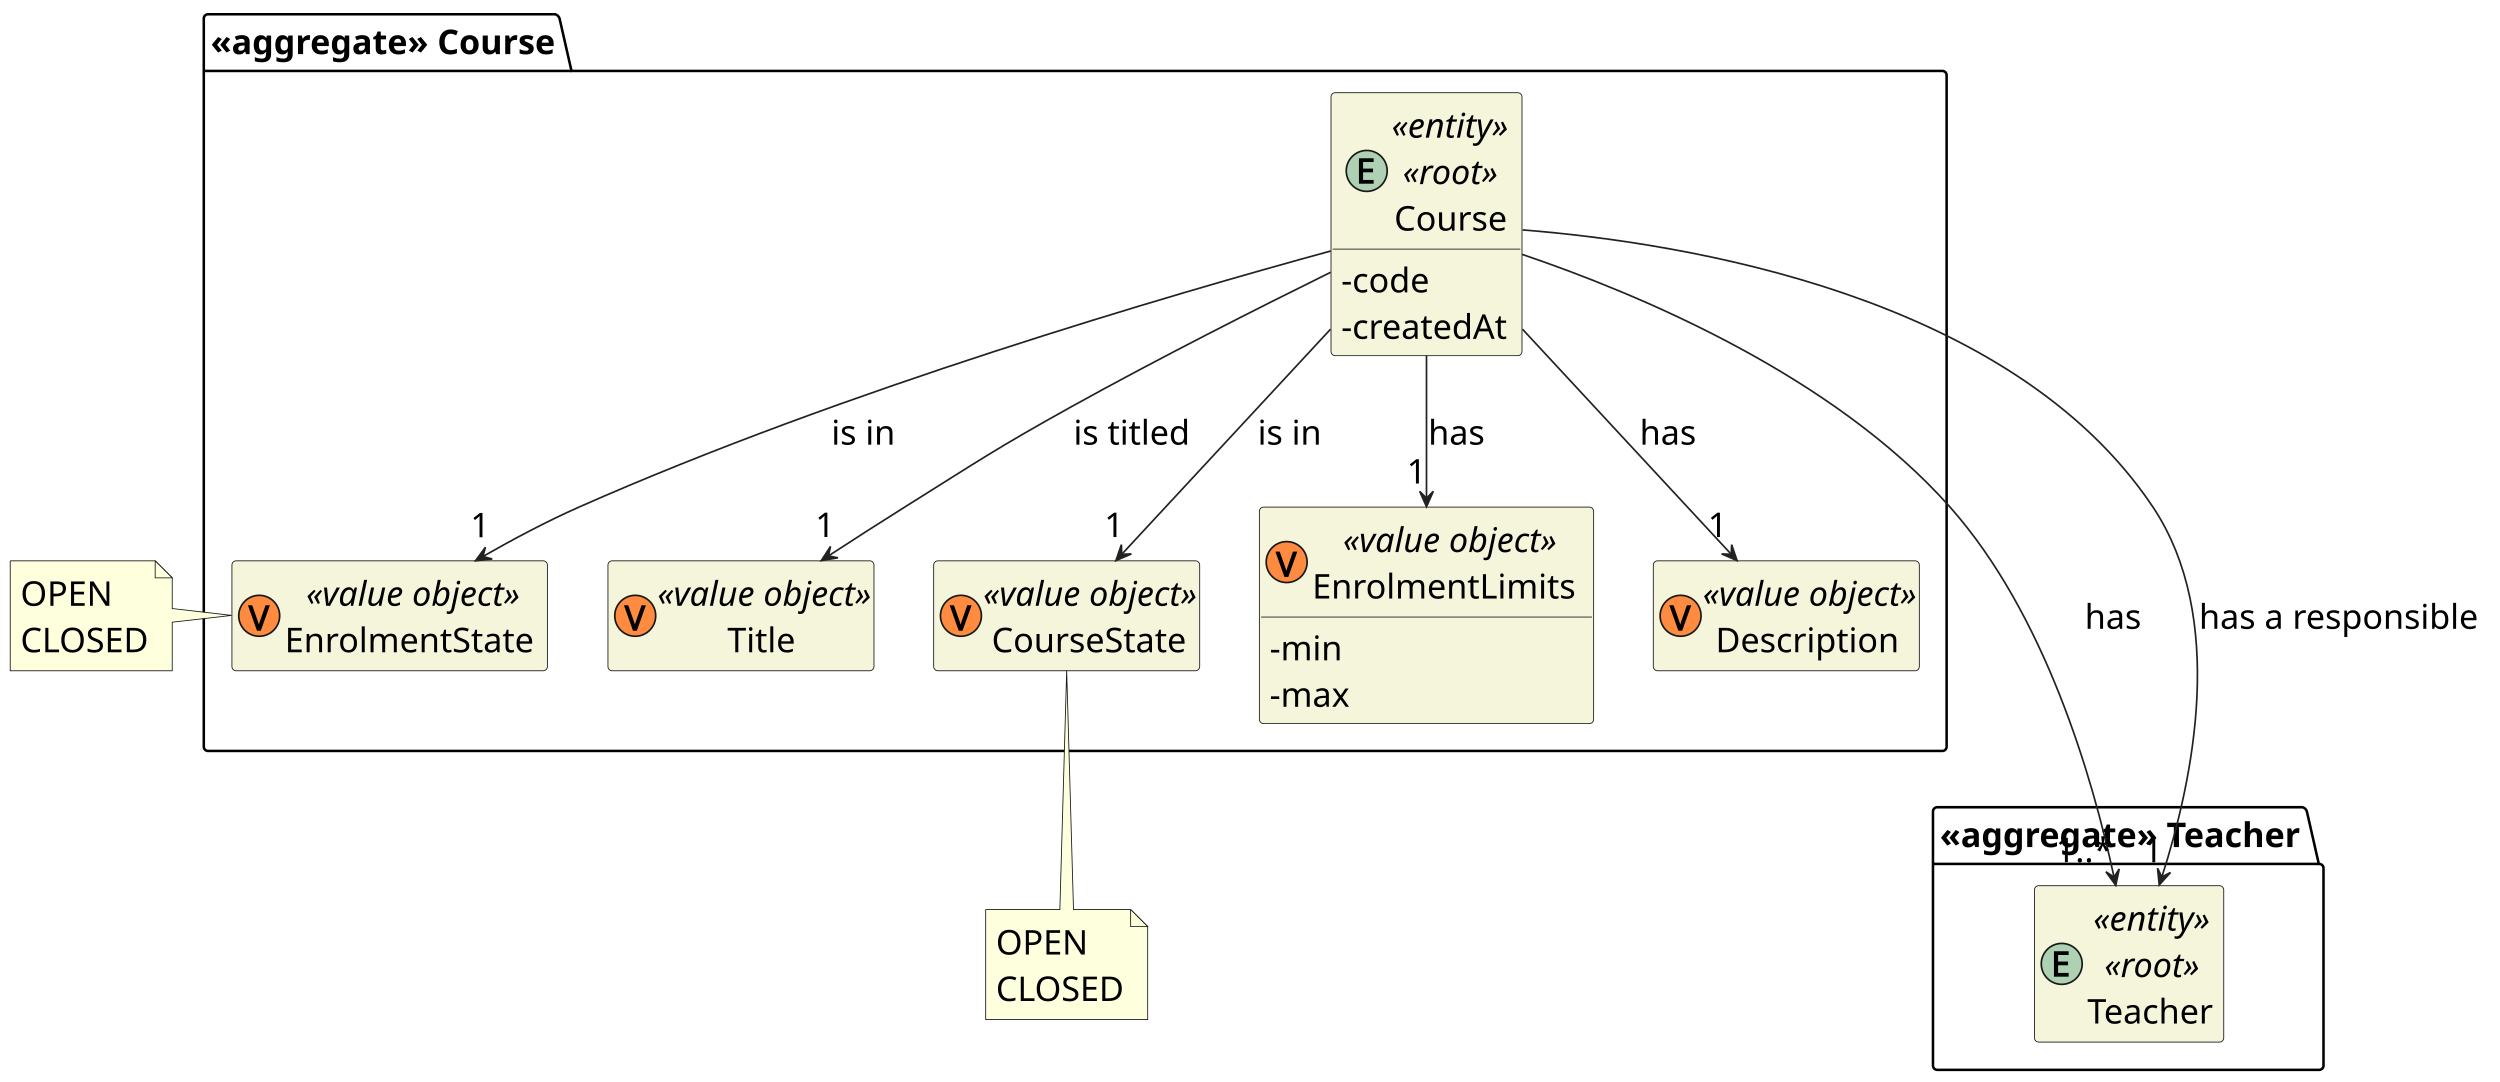
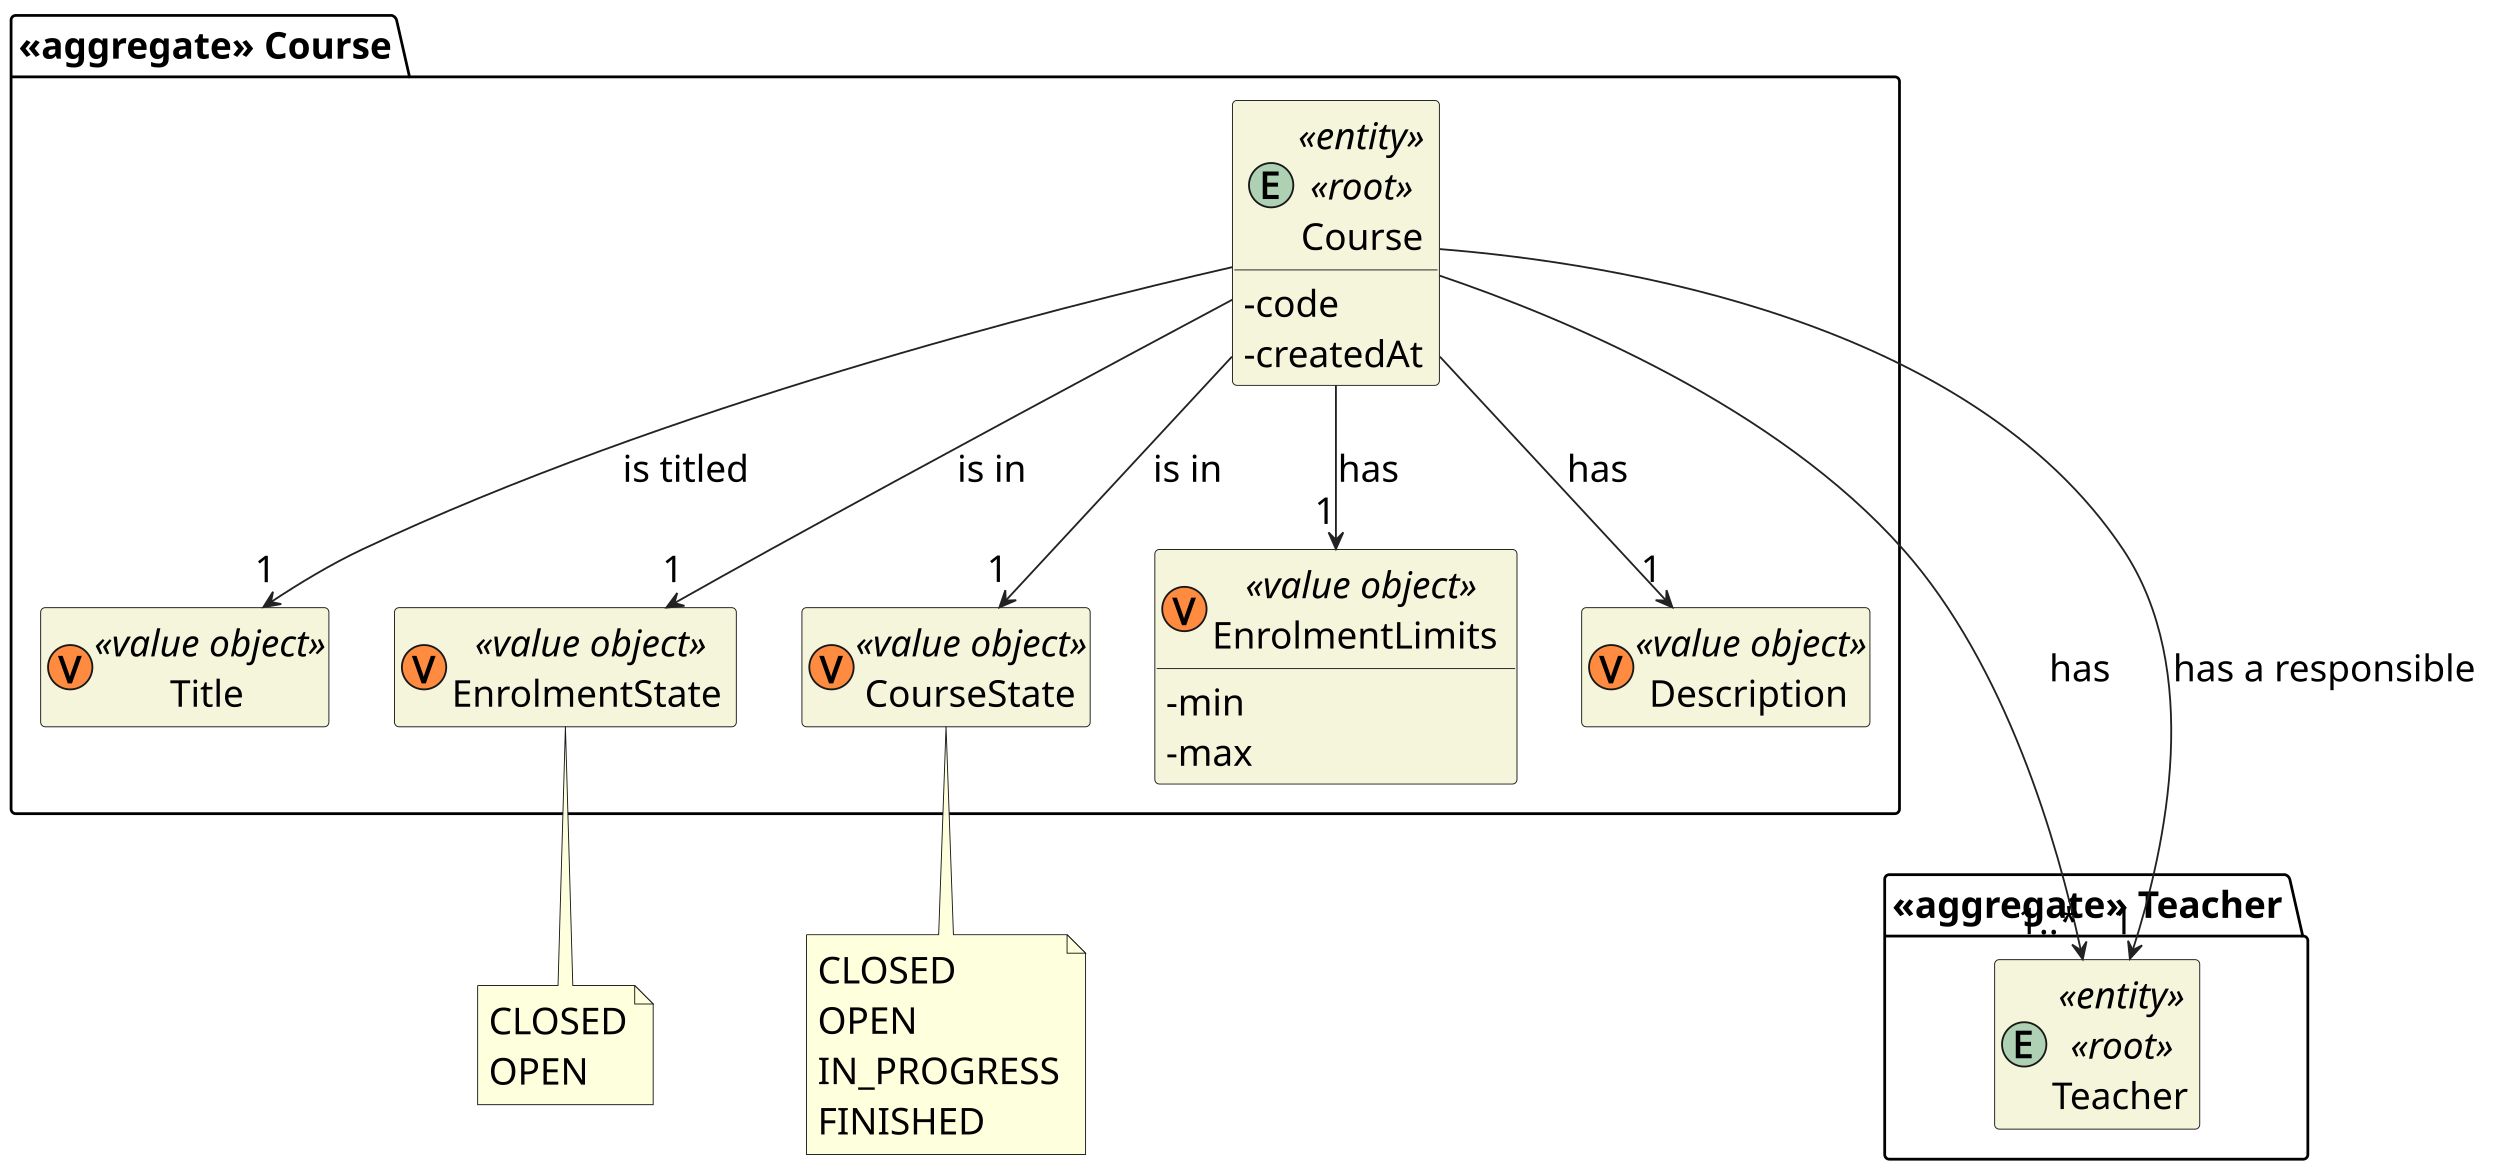
- <svg xmlns="http://www.w3.org/2000/svg" contentStyleType="text/css" height="634px" preserveAspectRatio="none" style="width:1466px;height:634px;background:#FFFFFF;" version="1.1" viewBox="0 0 1466 634" width="1466px" zoomAndPan="magnify">
+ <svg xmlns="http://www.w3.org/2000/svg" contentStyleType="text/css" height="634px" preserveAspectRatio="none" style="width:1353px;height:634px;background:#FFFFFF;" version="1.1" viewBox="0 0 1353 634" width="1353px" zoomAndPan="magnify">
  <defs />
  <g>
    <g id="cluster_&lt;&lt;aggregate&gt;&gt; Course">
-       <path d="M122,8.36 L325.625,8.36 A3.75,3.75 0 0 1 328.125,10.86 L335.125,41.6 L1139,41.6 A2.5,2.5 0 0 1 1141.5,44.1 L1141.5,437.86 A2.5,2.5 0 0 1 1139,440.36 L122,440.36 A2.5,2.5 0 0 1 119.5,437.86 L119.5,10.86 A2.5,2.5 0 0 1 122,8.36 " fill="none" style="stroke:#000000;stroke-width:1.5;" />
-       <line style="stroke:#000000;stroke-width:1.5;" x1="119.5" x2="335.125" y1="41.6" y2="41.6" />
-       <text fill="#000000" font-family="sans-serif" font-size="20" font-weight="bold" lengthAdjust="spacing" textLength="202.625" x="123.5" y="31.74">«aggregate» Course</text>
+       <path d="M8.5,8.36 L212.125,8.36 A3.75,3.75 0 0 1 214.625,10.86 L221.625,41.6 L1025.5,41.6 A2.5,2.5 0 0 1 1028,44.1 L1028,437.86 A2.5,2.5 0 0 1 1025.5,440.36 L8.5,440.36 A2.5,2.5 0 0 1 6,437.86 L6,10.86 A2.5,2.5 0 0 1 8.5,8.36 " fill="none" style="stroke:#000000;stroke-width:1.5;" />
+       <line style="stroke:#000000;stroke-width:1.5;" x1="6" x2="221.625" y1="41.6" y2="41.6" />
+       <text fill="#000000" font-family="sans-serif" font-size="20" font-weight="bold" lengthAdjust="spacing" textLength="202.625" x="10" y="31.74">«aggregate» Course</text>
    </g>
    <g id="cluster_&lt;&lt;aggregate&gt;&gt; Teacher">
-       <path d="M1136,473.36 L1350.25,473.36 A3.75,3.75 0 0 1 1352.75,475.86 L1359.75,506.6 L1360,506.6 A2.5,2.5 0 0 1 1362.5,509.1 L1362.5,624.86 A2.5,2.5 0 0 1 1360,627.36 L1136,627.36 A2.5,2.5 0 0 1 1133.5,624.86 L1133.5,475.86 A2.5,2.5 0 0 1 1136,473.36 " fill="none" style="stroke:#000000;stroke-width:1.5;" />
-       <line style="stroke:#000000;stroke-width:1.5;" x1="1133.5" x2="1359.75" y1="506.6" y2="506.6" />
-       <text fill="#000000" font-family="sans-serif" font-size="20" font-weight="bold" lengthAdjust="spacing" textLength="213.25" x="1137.5" y="496.74">«aggregate» Teacher</text>
+       <path d="M1022.5,473.36 L1236.75,473.36 A3.75,3.75 0 0 1 1239.25,475.86 L1246.25,506.6 L1246.5,506.6 A2.5,2.5 0 0 1 1249,509.1 L1249,624.86 A2.5,2.5 0 0 1 1246.5,627.36 L1022.5,627.36 A2.5,2.5 0 0 1 1020,624.86 L1020,475.86 A2.5,2.5 0 0 1 1022.5,473.36 " fill="none" style="stroke:#000000;stroke-width:1.5;" />
+       <line style="stroke:#000000;stroke-width:1.5;" x1="1020" x2="1246.25" y1="506.6" y2="506.6" />
+       <text fill="#000000" font-family="sans-serif" font-size="20" font-weight="bold" lengthAdjust="spacing" textLength="213.25" x="1024" y="496.74">«aggregate» Teacher</text>
    </g>
    <g id="elem_Course">
-       <rect codeLine="26" fill="#F5F5DC" height="154.2" id="Course" rx="2.5" ry="2.5" style="stroke:#181818;stroke-width:0.5;" width="112" x="780.5" y="54.36" />
-       <ellipse cx="801.45" cy="100.22" fill="#ADD1B2" rx="12" ry="12" style="stroke:#181818;stroke-width:1.0;" />
-       <path d="M805.497,107.72 L796.888,107.72 L796.888,92.814 L805.497,92.814 L805.497,95.017 L799.309,95.017 L799.309,98.861 L805.138,98.861 L805.138,101.032 L799.309,101.032 L799.309,105.517 L805.497,105.517 L805.497,107.72 Z " fill="#000000" />
-       <text fill="#000000" font-family="sans-serif" font-size="20" font-style="italic" lengthAdjust="spacing" textLength="70" x="816.05" y="80.74">«entity»</text>
-       <text fill="#000000" font-family="sans-serif" font-size="20" font-style="italic" lengthAdjust="spacing" textLength="57" x="822.55" y="107.98">«root»</text>
-       <text fill="#000000" font-family="sans-serif" font-size="20" lengthAdjust="spacing" textLength="67" x="817.55" y="135.22">Course</text>
-       <line style="stroke:#181818;stroke-width:0.5;" x1="781.5" x2="891.5" y1="146.08" y2="146.08" />
-       <text fill="#000000" font-family="sans-serif" font-size="20" lengthAdjust="spacing" textLength="52" x="786.5" y="171.46">-code</text>
-       <text fill="#000000" font-family="sans-serif" font-size="20" lengthAdjust="spacing" textLength="100" x="786.5" y="198.7">-createdAt</text>
+       <rect codeLine="26" fill="#F5F5DC" height="154.2" id="Course" rx="2.5" ry="2.5" style="stroke:#181818;stroke-width:0.5;" width="112" x="667" y="54.36" />
+       <ellipse cx="687.95" cy="100.22" fill="#ADD1B2" rx="12" ry="12" style="stroke:#181818;stroke-width:1.0;" />
+       <path d="M691.997,107.72 L683.388,107.72 L683.388,92.814 L691.997,92.814 L691.997,95.017 L685.809,95.017 L685.809,98.861 L691.638,98.861 L691.638,101.032 L685.809,101.032 L685.809,105.517 L691.997,105.517 L691.997,107.72 Z " fill="#000000" />
+       <text fill="#000000" font-family="sans-serif" font-size="20" font-style="italic" lengthAdjust="spacing" textLength="70" x="702.55" y="80.74">«entity»</text>
+       <text fill="#000000" font-family="sans-serif" font-size="20" font-style="italic" lengthAdjust="spacing" textLength="57" x="709.05" y="107.98">«root»</text>
+       <text fill="#000000" font-family="sans-serif" font-size="20" lengthAdjust="spacing" textLength="67" x="704.05" y="135.22">Course</text>
+       <line style="stroke:#181818;stroke-width:0.5;" x1="668" x2="778" y1="146.08" y2="146.08" />
+       <text fill="#000000" font-family="sans-serif" font-size="20" lengthAdjust="spacing" textLength="52" x="673" y="171.46">-code</text>
+       <text fill="#000000" font-family="sans-serif" font-size="20" lengthAdjust="spacing" textLength="100" x="673" y="198.7">-createdAt</text>
    </g>
    <g id="elem_Title">
-       <rect codeLine="42" fill="#F5F5DC" height="64.48" id="Title" rx="2.5" ry="2.5" style="stroke:#181818;stroke-width:0.5;" width="156" x="356.5" y="328.86" />
-       <ellipse cx="372.5" cy="361.1" fill="#FF8B40" rx="12" ry="12" style="stroke:#181818;stroke-width:1.0;" />
-       <path d="M378.75,354.944 L373.438,369.85 L371.188,369.85 L365.875,354.944 L368.406,354.944 L371.703,364.303 Q371.922,364.897 372.078,365.444 Q372.25,365.991 372.375,366.491 Q372.516,366.975 372.312,367.022 Q372.094,366.991 372.234,366.475 Q372.375,365.959 372.547,365.428 Q372.719,364.881 372.922,364.272 L376.188,354.944 L378.75,354.944 Z " fill="#000000" />
-       <text fill="#000000" font-family="sans-serif" font-size="20" font-style="italic" lengthAdjust="spacing" textLength="126" x="385.5" y="355.24">«value object»</text>
-       <text fill="#000000" font-family="sans-serif" font-size="20" lengthAdjust="spacing" textLength="44" x="426.5" y="382.48">Title</text>
+       <rect codeLine="42" fill="#F5F5DC" height="64.48" id="Title" rx="2.5" ry="2.5" style="stroke:#181818;stroke-width:0.5;" width="156" x="22" y="328.86" />
+       <ellipse cx="38" cy="361.1" fill="#FF8B40" rx="12" ry="12" style="stroke:#181818;stroke-width:1.0;" />
+       <path d="M44.25,354.944 L38.938,369.85 L36.688,369.85 L31.375,354.944 L33.906,354.944 L37.203,364.303 Q37.422,364.897 37.578,365.444 Q37.75,365.991 37.875,366.491 Q38.016,366.975 37.812,367.022 Q37.594,366.991 37.734,366.475 Q37.875,365.959 38.047,365.428 Q38.219,364.881 38.422,364.272 L41.688,354.944 L44.25,354.944 Z " fill="#000000" />
+       <text fill="#000000" font-family="sans-serif" font-size="20" font-style="italic" lengthAdjust="spacing" textLength="126" x="51" y="355.24">«value object»</text>
+       <text fill="#000000" font-family="sans-serif" font-size="20" lengthAdjust="spacing" textLength="44" x="92" y="382.48">Title</text>
    </g>
    <g id="elem_EnrolmentState">
-       <rect codeLine="43" fill="#F5F5DC" height="64.48" id="EnrolmentState" rx="2.5" ry="2.5" style="stroke:#181818;stroke-width:0.5;" width="185" x="136" y="328.86" />
-       <ellipse cx="152" cy="361.1" fill="#FF8B40" rx="12" ry="12" style="stroke:#181818;stroke-width:1.0;" />
-       <path d="M158.25,354.944 L152.938,369.85 L150.688,369.85 L145.375,354.944 L147.906,354.944 L151.203,364.303 Q151.422,364.897 151.578,365.444 Q151.75,365.991 151.875,366.491 Q152.016,366.975 151.812,367.022 Q151.594,366.991 151.734,366.475 Q151.875,365.959 152.047,365.428 Q152.219,364.881 152.422,364.272 L155.688,354.944 L158.25,354.944 Z " fill="#000000" />
-       <text fill="#000000" font-family="sans-serif" font-size="20" font-style="italic" lengthAdjust="spacing" textLength="126" x="179.5" y="355.24">«value object»</text>
-       <text fill="#000000" font-family="sans-serif" font-size="20" lengthAdjust="spacing" textLength="151" x="167" y="382.48">EnrolmentState</text>
+       <rect codeLine="43" fill="#F5F5DC" height="64.48" id="EnrolmentState" rx="2.5" ry="2.5" style="stroke:#181818;stroke-width:0.5;" width="185" x="213.5" y="328.86" />
+       <ellipse cx="229.5" cy="361.1" fill="#FF8B40" rx="12" ry="12" style="stroke:#181818;stroke-width:1.0;" />
+       <path d="M235.75,354.944 L230.438,369.85 L228.188,369.85 L222.875,354.944 L225.406,354.944 L228.703,364.303 Q228.922,364.897 229.078,365.444 Q229.25,365.991 229.375,366.491 Q229.516,366.975 229.312,367.022 Q229.094,366.991 229.234,366.475 Q229.375,365.959 229.547,365.428 Q229.719,364.881 229.922,364.272 L233.188,354.944 L235.75,354.944 Z " fill="#000000" />
+       <text fill="#000000" font-family="sans-serif" font-size="20" font-style="italic" lengthAdjust="spacing" textLength="126" x="257" y="355.24">«value object»</text>
+       <text fill="#000000" font-family="sans-serif" font-size="20" lengthAdjust="spacing" textLength="151" x="244.5" y="382.48">EnrolmentState</text>
    </g>
    <g id="elem_CourseState">
-       <rect codeLine="44" fill="#F5F5DC" height="64.48" id="CourseState" rx="2.5" ry="2.5" style="stroke:#181818;stroke-width:0.5;" width="156" x="547.5" y="328.86" />
-       <ellipse cx="563.5" cy="361.1" fill="#FF8B40" rx="12" ry="12" style="stroke:#181818;stroke-width:1.0;" />
-       <path d="M569.75,354.944 L564.438,369.85 L562.188,369.85 L556.875,354.944 L559.406,354.944 L562.703,364.303 Q562.922,364.897 563.078,365.444 Q563.25,365.991 563.375,366.491 Q563.516,366.975 563.312,367.022 Q563.094,366.991 563.234,366.475 Q563.375,365.959 563.547,365.428 Q563.719,364.881 563.922,364.272 L567.188,354.944 L569.75,354.944 Z " fill="#000000" />
-       <text fill="#000000" font-family="sans-serif" font-size="20" font-style="italic" lengthAdjust="spacing" textLength="126" x="576.5" y="355.24">«value object»</text>
-       <text fill="#000000" font-family="sans-serif" font-size="20" lengthAdjust="spacing" textLength="116" x="581.5" y="382.48">CourseState</text>
+       <rect codeLine="44" fill="#F5F5DC" height="64.48" id="CourseState" rx="2.5" ry="2.5" style="stroke:#181818;stroke-width:0.5;" width="156" x="434" y="328.86" />
+       <ellipse cx="450" cy="361.1" fill="#FF8B40" rx="12" ry="12" style="stroke:#181818;stroke-width:1.0;" />
+       <path d="M456.25,354.944 L450.938,369.85 L448.688,369.85 L443.375,354.944 L445.906,354.944 L449.203,364.303 Q449.422,364.897 449.578,365.444 Q449.75,365.991 449.875,366.491 Q450.016,366.975 449.812,367.022 Q449.594,366.991 449.734,366.475 Q449.875,365.959 450.047,365.428 Q450.219,364.881 450.422,364.272 L453.688,354.944 L456.25,354.944 Z " fill="#000000" />
+       <text fill="#000000" font-family="sans-serif" font-size="20" font-style="italic" lengthAdjust="spacing" textLength="126" x="463" y="355.24">«value object»</text>
+       <text fill="#000000" font-family="sans-serif" font-size="20" lengthAdjust="spacing" textLength="116" x="468" y="382.48">CourseState</text>
    </g>
    <g id="elem_EnrolmentLimits">
-       <rect codeLine="21" fill="#F5F5DC" height="126.96" id="EnrolmentLimits" rx="2.5" ry="2.5" style="stroke:#181818;stroke-width:0.5;" width="196" x="738.5" y="297.36" />
-       <ellipse cx="754.5" cy="329.6" fill="#FF8B40" rx="12" ry="12" style="stroke:#181818;stroke-width:1.0;" />
-       <path d="M760.75,323.444 L755.438,338.35 L753.188,338.35 L747.875,323.444 L750.406,323.444 L753.703,332.803 Q753.922,333.397 754.078,333.944 Q754.25,334.491 754.375,334.991 Q754.516,335.475 754.312,335.522 Q754.094,335.491 754.234,334.975 Q754.375,334.459 754.547,333.928 Q754.719,333.381 754.922,332.772 L758.188,323.444 L760.75,323.444 Z " fill="#000000" />
-       <text fill="#000000" font-family="sans-serif" font-size="20" font-style="italic" lengthAdjust="spacing" textLength="126" x="787.5" y="323.74">«value object»</text>
-       <text fill="#000000" font-family="sans-serif" font-size="20" lengthAdjust="spacing" textLength="162" x="769.5" y="350.98">EnrolmentLimits</text>
-       <line style="stroke:#181818;stroke-width:0.5;" x1="739.5" x2="933.5" y1="361.84" y2="361.84" />
-       <text fill="#000000" font-family="sans-serif" font-size="20" lengthAdjust="spacing" textLength="45" x="744.5" y="387.22">-min</text>
-       <text fill="#000000" font-family="sans-serif" font-size="20" lengthAdjust="spacing" textLength="48" x="744.5" y="414.46">-max</text>
+       <rect codeLine="21" fill="#F5F5DC" height="126.96" id="EnrolmentLimits" rx="2.5" ry="2.5" style="stroke:#181818;stroke-width:0.5;" width="196" x="625" y="297.36" />
+       <ellipse cx="641" cy="329.6" fill="#FF8B40" rx="12" ry="12" style="stroke:#181818;stroke-width:1.0;" />
+       <path d="M647.25,323.444 L641.938,338.35 L639.688,338.35 L634.375,323.444 L636.906,323.444 L640.203,332.803 Q640.422,333.397 640.578,333.944 Q640.75,334.491 640.875,334.991 Q641.016,335.475 640.812,335.522 Q640.594,335.491 640.734,334.975 Q640.875,334.459 641.047,333.928 Q641.219,333.381 641.422,332.772 L644.688,323.444 L647.25,323.444 Z " fill="#000000" />
+       <text fill="#000000" font-family="sans-serif" font-size="20" font-style="italic" lengthAdjust="spacing" textLength="126" x="674" y="323.74">«value object»</text>
+       <text fill="#000000" font-family="sans-serif" font-size="20" lengthAdjust="spacing" textLength="162" x="656" y="350.98">EnrolmentLimits</text>
+       <line style="stroke:#181818;stroke-width:0.5;" x1="626" x2="820" y1="361.84" y2="361.84" />
+       <text fill="#000000" font-family="sans-serif" font-size="20" lengthAdjust="spacing" textLength="45" x="631" y="387.22">-min</text>
+       <text fill="#000000" font-family="sans-serif" font-size="20" lengthAdjust="spacing" textLength="48" x="631" y="414.46">-max</text>
    </g>
    <g id="elem_Description">
-       <rect codeLine="20" fill="#F5F5DC" height="64.48" id="Description" rx="2.5" ry="2.5" style="stroke:#181818;stroke-width:0.5;" width="156" x="969.5" y="328.86" />
-       <ellipse cx="985.5" cy="361.1" fill="#FF8B40" rx="12" ry="12" style="stroke:#181818;stroke-width:1.0;" />
-       <path d="M991.75,354.944 L986.438,369.85 L984.188,369.85 L978.875,354.944 L981.406,354.944 L984.703,364.303 Q984.922,364.897 985.078,365.444 Q985.25,365.991 985.375,366.491 Q985.516,366.975 985.312,367.022 Q985.094,366.991 985.234,366.475 Q985.375,365.959 985.547,365.428 Q985.719,364.881 985.922,364.272 L989.188,354.944 L991.75,354.944 Z " fill="#000000" />
-       <text fill="#000000" font-family="sans-serif" font-size="20" font-style="italic" lengthAdjust="spacing" textLength="126" x="998.5" y="355.24">«value object»</text>
-       <text fill="#000000" font-family="sans-serif" font-size="20" lengthAdjust="spacing" textLength="111" x="1006" y="382.48">Description</text>
+       <rect codeLine="20" fill="#F5F5DC" height="64.48" id="Description" rx="2.5" ry="2.5" style="stroke:#181818;stroke-width:0.5;" width="156" x="856" y="328.86" />
+       <ellipse cx="872" cy="361.1" fill="#FF8B40" rx="12" ry="12" style="stroke:#181818;stroke-width:1.0;" />
+       <path d="M878.25,354.944 L872.938,369.85 L870.688,369.85 L865.375,354.944 L867.906,354.944 L871.203,364.303 Q871.422,364.897 871.578,365.444 Q871.75,365.991 871.875,366.491 Q872.016,366.975 871.812,367.022 Q871.594,366.991 871.734,366.475 Q871.875,365.959 872.047,365.428 Q872.219,364.881 872.422,364.272 L875.688,354.944 L878.25,354.944 Z " fill="#000000" />
+       <text fill="#000000" font-family="sans-serif" font-size="20" font-style="italic" lengthAdjust="spacing" textLength="126" x="885" y="355.24">«value object»</text>
+       <text fill="#000000" font-family="sans-serif" font-size="20" lengthAdjust="spacing" textLength="111" x="892.5" y="382.48">Description</text>
    </g>
    <g id="elem_Teacher">
-       <rect codeLine="35" fill="#F5F5DC" height="91.72" id="Teacher" rx="2.5" ry="2.5" style="stroke:#181818;stroke-width:0.5;" width="111" x="1193" y="519.36" />
-       <ellipse cx="1209" cy="565.22" fill="#ADD1B2" rx="12" ry="12" style="stroke:#181818;stroke-width:1.0;" />
-       <path d="M1213.047,572.72 L1204.438,572.72 L1204.438,557.814 L1213.047,557.814 L1213.047,560.017 L1206.859,560.017 L1206.859,563.861 L1212.688,563.861 L1212.688,566.033 L1206.859,566.033 L1206.859,570.517 L1213.047,570.517 L1213.047,572.72 Z " fill="#000000" />
-       <text fill="#000000" font-family="sans-serif" font-size="20" font-style="italic" lengthAdjust="spacing" textLength="70" x="1227.5" y="545.74">«entity»</text>
-       <text fill="#000000" font-family="sans-serif" font-size="20" font-style="italic" lengthAdjust="spacing" textLength="57" x="1234" y="572.98">«root»</text>
-       <text fill="#000000" font-family="sans-serif" font-size="20" lengthAdjust="spacing" textLength="77" x="1224" y="600.22">Teacher</text>
+       <rect codeLine="35" fill="#F5F5DC" height="91.72" id="Teacher" rx="2.5" ry="2.5" style="stroke:#181818;stroke-width:0.5;" width="111" x="1079.5" y="519.36" />
+       <ellipse cx="1095.5" cy="565.22" fill="#ADD1B2" rx="12" ry="12" style="stroke:#181818;stroke-width:1.0;" />
+       <path d="M1099.547,572.72 L1090.938,572.72 L1090.938,557.814 L1099.547,557.814 L1099.547,560.017 L1093.359,560.017 L1093.359,563.861 L1099.188,563.861 L1099.188,566.033 L1093.359,566.033 L1093.359,570.517 L1099.547,570.517 L1099.547,572.72 Z " fill="#000000" />
+       <text fill="#000000" font-family="sans-serif" font-size="20" font-style="italic" lengthAdjust="spacing" textLength="70" x="1114" y="545.74">«entity»</text>
+       <text fill="#000000" font-family="sans-serif" font-size="20" font-style="italic" lengthAdjust="spacing" textLength="57" x="1120.5" y="572.98">«root»</text>
+       <text fill="#000000" font-family="sans-serif" font-size="20" lengthAdjust="spacing" textLength="77" x="1110.5" y="600.22">Teacher</text>
    </g>
    <g id="elem_GMN11">
-       <path d="M6,328.86 L6,393.34 A0,0 0 0 0 6,393.34 L101,393.34 A0,0 0 0 0 101,393.34 L101,364.86 L135.87,360.86 L101,356.86 L101,338.86 L91,328.86 L6,328.86 A0,0 0 0 0 6,328.86 " fill="#FEFFDD" style="stroke:#181818;stroke-width:0.5;" />
-       <path d="M91,328.86 L91,338.86 L101,338.86 L91,328.86 " fill="#FEFFDD" style="stroke:#181818;stroke-width:0.5;" />
-       <text fill="#000000" font-family="sans-serif" font-size="20" lengthAdjust="spacing" textLength="54" x="12" y="355.24">OPEN</text>
-       <text fill="#000000" font-family="sans-serif" font-size="20" lengthAdjust="spacing" textLength="74" x="12" y="382.48">CLOSED</text>
+       <path d="M436.5,505.86 L436.5,624.82 A0,0 0 0 0 436.5,624.82 L587.5,624.82 A0,0 0 0 0 587.5,624.82 L587.5,515.86 L577.5,505.86 L516,505.86 L512,393.06 L508,505.86 L436.5,505.86 A0,0 0 0 0 436.5,505.86 " fill="#FEFFDD" style="stroke:#181818;stroke-width:0.5;" />
+       <path d="M577.5,505.86 L577.5,515.86 L587.5,515.86 L577.5,505.86 " fill="#FEFFDD" style="stroke:#181818;stroke-width:0.5;" />
+       <text fill="#000000" font-family="sans-serif" font-size="20" lengthAdjust="spacing" textLength="74" x="442.5" y="532.24">CLOSED</text>
+       <text fill="#000000" font-family="sans-serif" font-size="20" lengthAdjust="spacing" textLength="54" x="442.5" y="559.48">OPEN</text>
+       <text fill="#000000" font-family="sans-serif" font-size="20" lengthAdjust="spacing" textLength="130" x="442.5" y="586.72">IN_PROGRESS</text>
+       <text fill="#000000" font-family="sans-serif" font-size="20" lengthAdjust="spacing" textLength="92" x="442.5" y="613.96">FINISHED</text>
    </g>
    <g id="elem_GMN14">
-       <path d="M578,533.36 L578,597.84 A0,0 0 0 0 578,597.84 L673,597.84 A0,0 0 0 0 673,597.84 L673,543.36 L663,533.36 L629.5,533.36 L625.5,393.06 L621.5,533.36 L578,533.36 A0,0 0 0 0 578,533.36 " fill="#FEFFDD" style="stroke:#181818;stroke-width:0.5;" />
-       <path d="M663,533.36 L663,543.36 L673,543.36 L663,533.36 " fill="#FEFFDD" style="stroke:#181818;stroke-width:0.5;" />
-       <text fill="#000000" font-family="sans-serif" font-size="20" lengthAdjust="spacing" textLength="54" x="584" y="559.74">OPEN</text>
-       <text fill="#000000" font-family="sans-serif" font-size="20" lengthAdjust="spacing" textLength="74" x="584" y="586.98">CLOSED</text>
+       <path d="M258.5,533.36 L258.5,597.84 A0,0 0 0 0 258.5,597.84 L353.5,597.84 A0,0 0 0 0 353.5,597.84 L353.5,543.36 L343.5,533.36 L310,533.36 L306,393.06 L302,533.36 L258.5,533.36 A0,0 0 0 0 258.5,533.36 " fill="#FEFFDD" style="stroke:#181818;stroke-width:0.5;" />
+       <path d="M343.5,533.36 L343.5,543.36 L353.5,543.36 L343.5,533.36 " fill="#FEFFDD" style="stroke:#181818;stroke-width:0.5;" />
+       <text fill="#000000" font-family="sans-serif" font-size="20" lengthAdjust="spacing" textLength="74" x="264.5" y="559.74">CLOSED</text>
+       <text fill="#000000" font-family="sans-serif" font-size="20" lengthAdjust="spacing" textLength="54" x="264.5" y="586.98">OPEN</text>
    </g>
    <g id="link_Course_Title">
-       <path codeLine="46" d="M780.32,159.65 C738.14,180.46 679.18,210.24 628.5,238.36 C584.05,263.03 573.59,270.38 530.5,297.36 C515.99,306.45 500.38,316.49 486.05,325.82 " fill="none" id="Course-to-Title" style="stroke:#222222;stroke-width:1.0;" />
-       <polygon fill="#222222" points="481.65,328.69,491.373,327.118,485.836,325.956,486.998,320.42,481.65,328.69" style="stroke:#222222;stroke-width:1.0;" />
-       <text fill="#000000" font-family="sans-serif" font-size="20" lengthAdjust="spacing" textLength="73" x="629.5" y="260.74">is titled</text>
-       <text fill="#000000" font-family="sans-serif" font-size="20" lengthAdjust="spacing" textLength="11" x="478.069" y="314.914">1</text>
+       <path codeLine="46" d="M666.9,144.57 C568.49,167.14 359.7,220.24 196,297.36 C179.23,305.26 161.94,315.7 146.73,325.77 " fill="none" id="Course-to-Title" style="stroke:#222222;stroke-width:1.0;" />
+       <polygon fill="#222222" points="142.5,328.6,152.203,326.913,146.654,325.817,147.75,320.267,142.5,328.6" style="stroke:#222222;stroke-width:1.0;" />
+       <text fill="#000000" font-family="sans-serif" font-size="20" lengthAdjust="spacing" textLength="73" x="337" y="260.74">is titled</text>
+       <text fill="#000000" font-family="sans-serif" font-size="20" lengthAdjust="spacing" textLength="11" x="137.859" y="315.094">1</text>
    </g>
    <g id="link_Course_EnrolmentState">
-       <path codeLine="47" d="M780.4,147.17 C686.95,172.68 494.34,228.83 339.5,297.36 C320.67,305.69 300.85,316.23 283.26,326.27 " fill="none" id="Course-to-EnrolmentState" style="stroke:#222222;stroke-width:1.0;" />
-       <polygon fill="#222222" points="278.84,328.81,288.638,327.811,283.18,326.326,284.664,320.868,278.84,328.81" style="stroke:#222222;stroke-width:1.0;" />
-       <text fill="#000000" font-family="sans-serif" font-size="20" lengthAdjust="spacing" textLength="40" x="487.5" y="260.74">is in</text>
-       <text fill="#000000" font-family="sans-serif" font-size="20" lengthAdjust="spacing" textLength="11" x="275.827" y="315.055">1</text>
+       <path codeLine="47" d="M667,162.16 C605.51,194.98 503.96,249.44 417,297.36 C400.18,306.63 382,316.8 365.32,326.2 " fill="none" id="Course-to-EnrolmentState" style="stroke:#222222;stroke-width:1.0;" />
+       <polygon fill="#222222" points="360.65,328.82,370.453,327.87,365.002,326.358,366.513,320.907,360.65,328.82" style="stroke:#222222;stroke-width:1.0;" />
+       <text fill="#000000" font-family="sans-serif" font-size="20" lengthAdjust="spacing" textLength="40" x="518" y="260.74">is in</text>
+       <text fill="#000000" font-family="sans-serif" font-size="20" lengthAdjust="spacing" textLength="11" x="358.405" y="315.067">1</text>
    </g>
    <g id="link_Course_Teacher">
-       <path codeLine="48" d="M892.54,149.16 C960.56,172.22 1074.7,219.88 1143.5,297.36 C1199.2,360.09 1227.06,455.84 1239.6,514.01 " fill="none" id="Course-to-Teacher" style="stroke:#222222;stroke-width:1.0;" />
-       <polygon fill="#222222" points="1240.69,519.18,1242.729,509.545,1239.649,514.289,1234.904,511.21,1240.69,519.18" style="stroke:#222222;stroke-width:1.0;" />
-       <text fill="#000000" font-family="sans-serif" font-size="20" lengthAdjust="spacing" textLength="34" x="1222.5" y="368.74">has</text>
-       <text fill="#000000" font-family="sans-serif" font-size="20" lengthAdjust="spacing" textLength="32" x="1205.491" y="505.575">1..*</text>
+       <path codeLine="48" d="M779.04,149.16 C847.06,172.22 961.2,219.88 1030,297.36 C1085.7,360.09 1113.56,455.84 1126.1,514.01 " fill="none" id="Course-to-Teacher" style="stroke:#222222;stroke-width:1.0;" />
+       <polygon fill="#222222" points="1127.19,519.18,1129.229,509.545,1126.149,514.289,1121.404,511.21,1127.19,519.18" style="stroke:#222222;stroke-width:1.0;" />
+       <text fill="#000000" font-family="sans-serif" font-size="20" lengthAdjust="spacing" textLength="34" x="1109" y="368.74">has</text>
+       <text fill="#000000" font-family="sans-serif" font-size="20" lengthAdjust="spacing" textLength="32" x="1091.991" y="505.575">1..*</text>
    </g>
    <g id="link_Course_Teacher">
-       <path codeLine="49" d="M892.8,134.82 C988.27,142.41 1179.62,173.17 1262.5,297.36 C1305.73,362.14 1286.28,456.7 1267.74,514.17 " fill="none" id="Course-to-Teacher-1" style="stroke:#222222;stroke-width:1.0;" />
-       <polygon fill="#222222" points="1266.18,518.93,1272.788,511.627,1267.74,514.179,1265.187,509.131,1266.18,518.93" style="stroke:#222222;stroke-width:1.0;" />
-       <text fill="#000000" font-family="sans-serif" font-size="20" lengthAdjust="spacing" textLength="169" x="1289.5" y="368.74">has a responsible</text>
-       <text fill="#000000" font-family="sans-serif" font-size="20" lengthAdjust="spacing" textLength="11" x="1256.741" y="505.665">1</text>
+       <path codeLine="49" d="M779.3,134.82 C874.77,142.41 1066.12,173.17 1149,297.36 C1192.23,362.14 1172.78,456.7 1154.24,514.17 " fill="none" id="Course-to-Teacher-1" style="stroke:#222222;stroke-width:1.0;" />
+       <polygon fill="#222222" points="1152.68,518.93,1159.288,511.627,1154.24,514.179,1151.687,509.131,1152.68,518.93" style="stroke:#222222;stroke-width:1.0;" />
+       <text fill="#000000" font-family="sans-serif" font-size="20" lengthAdjust="spacing" textLength="169" x="1176" y="368.74">has a responsible</text>
+       <text fill="#000000" font-family="sans-serif" font-size="20" lengthAdjust="spacing" textLength="11" x="1143.241" y="505.665">1</text>
    </g>
    <g id="link_Course_CourseState">
-       <path codeLine="50" d="M780.23,193.03 C741.13,235.19 690.39,289.9 657.88,324.95 " fill="none" id="Course-to-CourseState" style="stroke:#222222;stroke-width:1.0;" />
-       <polygon fill="#222222" points="654.4,328.7,663.45,324.815,657.797,325.031,657.58,319.379,654.4,328.7" style="stroke:#222222;stroke-width:1.0;" />
-       <text fill="#000000" font-family="sans-serif" font-size="20" lengthAdjust="spacing" textLength="40" x="737.5" y="260.74">is in</text>
-       <text fill="#000000" font-family="sans-serif" font-size="20" lengthAdjust="spacing" textLength="11" x="647.568" y="314.925">1</text>
+       <path codeLine="50" d="M666.73,193.03 C627.63,235.19 576.89,289.9 544.38,324.95 " fill="none" id="Course-to-CourseState" style="stroke:#222222;stroke-width:1.0;" />
+       <polygon fill="#222222" points="540.9,328.7,549.95,324.815,544.297,325.031,544.08,319.379,540.9,328.7" style="stroke:#222222;stroke-width:1.0;" />
+       <text fill="#000000" font-family="sans-serif" font-size="20" lengthAdjust="spacing" textLength="40" x="624" y="260.74">is in</text>
+       <text fill="#000000" font-family="sans-serif" font-size="20" lengthAdjust="spacing" textLength="11" x="534.068" y="314.925">1</text>
    </g>
    <g id="link_Course_Description">
-       <path codeLine="51" d="M892.77,193.03 C931.87,235.19 982.61,289.9 1015.12,324.95 " fill="none" id="Course-to-Description" style="stroke:#222222;stroke-width:1.0;" />
-       <polygon fill="#222222" points="1018.6,328.7,1015.42,319.379,1015.203,325.031,1009.55,324.815,1018.6,328.7" style="stroke:#222222;stroke-width:1.0;" />
-       <text fill="#000000" font-family="sans-serif" font-size="20" lengthAdjust="spacing" textLength="34" x="961.5" y="260.74">has</text>
-       <text fill="#000000" font-family="sans-serif" font-size="20" lengthAdjust="spacing" textLength="11" x="1001.472" y="314.925">1</text>
+       <path codeLine="51" d="M779.27,193.03 C818.37,235.19 869.11,289.9 901.62,324.95 " fill="none" id="Course-to-Description" style="stroke:#222222;stroke-width:1.0;" />
+       <polygon fill="#222222" points="905.1,328.7,901.92,319.379,901.703,325.031,896.05,324.815,905.1,328.7" style="stroke:#222222;stroke-width:1.0;" />
+       <text fill="#000000" font-family="sans-serif" font-size="20" lengthAdjust="spacing" textLength="34" x="848" y="260.74">has</text>
+       <text fill="#000000" font-family="sans-serif" font-size="20" lengthAdjust="spacing" textLength="11" x="887.972" y="314.925">1</text>
    </g>
    <g id="link_Course_EnrolmentLimits">
-       <path codeLine="52" d="M836.5,208.43 C836.5,235.44 836.5,265.63 836.5,291.92 " fill="none" id="Course-to-EnrolmentLimits" style="stroke:#222222;stroke-width:1.0;" />
-       <polygon fill="#222222" points="836.5,297.12,840.5,288.12,836.5,292.12,832.5,288.12,836.5,297.12" style="stroke:#222222;stroke-width:1.0;" />
-       <text fill="#000000" font-family="sans-serif" font-size="20" lengthAdjust="spacing" textLength="34" x="837.5" y="260.74">has</text>
-       <text fill="#000000" font-family="sans-serif" font-size="20" lengthAdjust="spacing" textLength="11" x="824.933" y="283.549">1</text>
+       <path codeLine="52" d="M723,208.43 C723,235.44 723,265.63 723,291.92 " fill="none" id="Course-to-EnrolmentLimits" style="stroke:#222222;stroke-width:1.0;" />
+       <polygon fill="#222222" points="723,297.12,727,288.12,723,292.12,719,288.12,723,297.12" style="stroke:#222222;stroke-width:1.0;" />
+       <text fill="#000000" font-family="sans-serif" font-size="20" lengthAdjust="spacing" textLength="34" x="724" y="260.74">has</text>
+       <text fill="#000000" font-family="sans-serif" font-size="20" lengthAdjust="spacing" textLength="11" x="711.433" y="283.549">1</text>
    </g>
  </g>
</svg>
